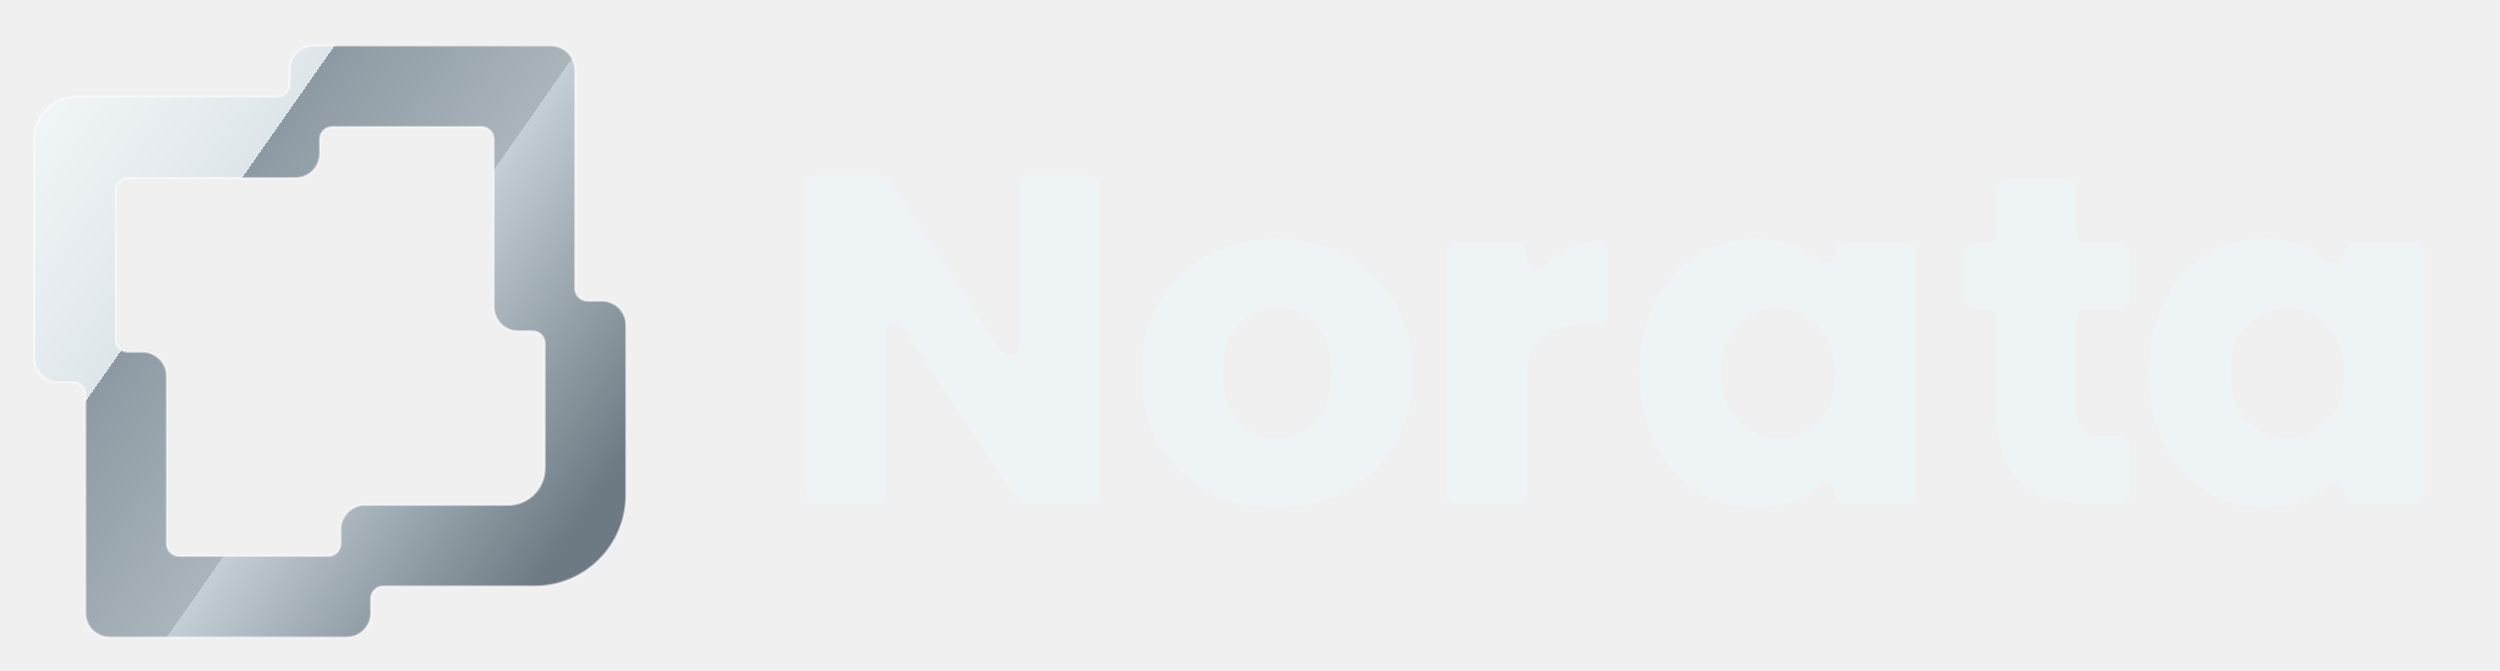
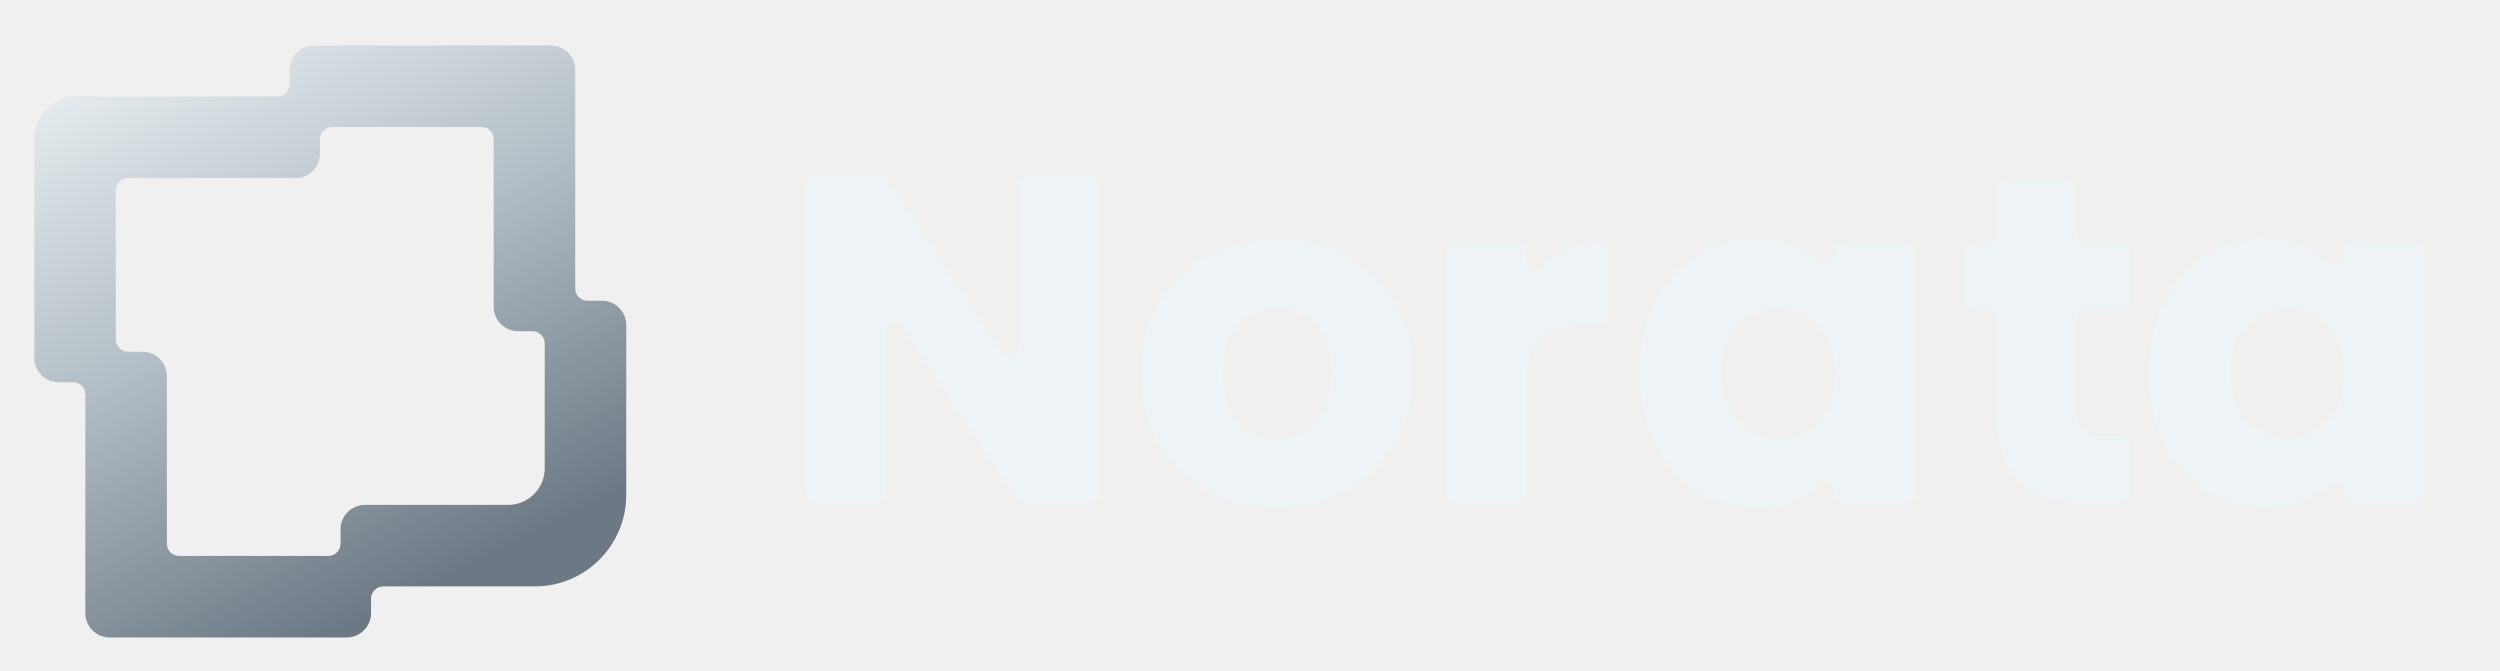
<svg xmlns="http://www.w3.org/2000/svg" viewBox="24 32 205 55" overflow="visible">
  <defs>
    <path id="obsidiana-isl" d="M224.919,110.004h-5.319c-2.476,0-4.487-2.011-4.487-4.487V25.081c0-4.947-4.027-8.973-8.973-8.973h-87.162c-4.947,0-8.973,4.027-8.973,8.973v5.319c0,2.476-2.011,4.487-4.487,4.487H31.811c-8.658,0-15.703,7.046-15.703,15.703v80.436c0,4.947,4.027,8.973,8.973,8.973h5.319c2.476,0,4.487,2.011,4.487,4.487v80.432c0,4.947,4.027,8.973,8.973,8.973h87.166c4.947,0,8.973-4.027,8.973-8.973v-5.319c0-2.476,2.011-4.487,4.487-4.487h55.755c18.556,0,33.65-15.094,33.65-33.65v-62.485c0-4.947-4.027-8.973-8.973-8.973ZM55.91,128.783h-5.319c-2.476,0-4.487-2.011-4.487-4.487v-54.927c0-2.476,2.011-4.487,4.487-4.487h61.657c4.947,0,8.973-4.027,8.973-8.973v-5.319c0-2.476,2.011-4.487,4.487-4.487h54.923c2.476,0,4.487,2.011,4.487,4.487v61.657c0,4.947,4.027,8.973,8.973,8.973h5.319c2.476,0,4.487,2.011,4.487,4.487v45.949c0,7.422-6.038,13.46-13.46,13.46h-52.679c-4.947,0-8.973,4.027-8.973,8.973v5.319c0,2.476-2.011,4.487-4.487,4.487h-54.927c-2.476,0-4.487-2.011-4.487-4.487v-61.653c0-4.947-4.027-8.973-8.973-8.973Z" transform="translate(23.221 32.140) scale(0.22289)" fill-rule="evenodd" />
-     <linearGradient id="obsidiana-o" x1="0" y1="0" x2="1" y2="0.7">
-       <stop offset="0" stop-color="#f4f8fa" />
-       <stop offset=".34" stop-color="#dfe6ea" />
-       <stop offset=".34" stop-color="#8e9aa3" />
-       <stop offset=".62" stop-color="#a9b4bb" />
-       <stop offset=".62" stop-color="#c3ced5" />
-       <stop offset="1" stop-color="#6e7a83" />
+     <linearGradient id="obsidiana-c" x1="0" y1="0" x2="0.5" y2="1">
+       <stop offset="0" stop-color="#eef3f5" />
+       <stop offset=".5" stop-color="#b3bec6" />
+       <stop offset="1" stop-color="#6c7883" />
    </linearGradient>
  </defs>
-   <use href="#obsidiana-isl" fill="url(#obsidiana-o)" stroke="#fff" stroke-opacity=".5" stroke-width="0.85" />
+   <use href="#obsidiana-isl" fill="url(#obsidiana-c)" />
  <g fill="#eef3f5" style="color:#eef3f5">
    <path d="M113.316,73.314h-5.288c-.278,0-.538-.14-.691-.372l-9.209-13.942c-.453-.685-1.519-.365-1.519.456v13.03c0,.457-.371.828-.828.828h-4.905c-.457,0-.828-.371-.828-.828v-25.279c0-.457.371-.828.828-.828h5.287c.279,0,.539.14.692.373l9.208,14.005c.452.687,1.52.367,1.52-.455v-13.096c0-.457.371-.828.828-.828h4.905c.457,0,.828.371.828.828v25.279c0,.457-.371.828-.828.828Z" fill="currentColor" />
    <path d="M122.988,72.278c-1.675-.895-2.993-2.174-3.952-3.837-.959-1.663-1.439-3.607-1.439-5.832,0-2.2.486-4.137,1.458-5.813.971-1.675,2.302-2.96,3.99-3.856,1.688-.895,3.581-1.343,5.678-1.343s3.99.448,5.678,1.343c1.688.896,3.018,2.181,3.991,3.856.971,1.676,1.458,3.613,1.458,5.813s-.492,4.138-1.477,5.813c-.985,1.676-2.328,2.961-4.029,3.856-1.702.896-3.601,1.343-5.698,1.343s-3.984-.447-5.66-1.343ZM131.851,66.561c.883-.921,1.324-2.238,1.324-3.952s-.429-3.031-1.286-3.952c-.857-.921-1.912-1.381-3.165-1.381-1.279,0-2.34.454-3.185,1.362-.844.908-1.266,2.232-1.266,3.971,0,1.714.416,3.031,1.247,3.952.831.921,1.874,1.381,3.127,1.381s2.321-.461,3.204-1.381Z" fill="currentColor" />
    <path transform="translate(-42.51,0)" d="M194.558,52.691c.891-.524,1.859-.846,2.903-.965.495-.056.934.329.934.828v5.237c0,.457-.371.828-.828.828h-.976c-1.637,0-2.865.352-3.683,1.055-.819.704-1.228,1.938-1.228,3.703v9.11c0,.457-.371.828-.828.828h-4.905c-.457,0-.828-.371-.828-.828v-19.754c0-.457.371-.828.828-.828h4.905c.457,0,.828.371.828.828v.475c0,.731.865,1.088,1.398.589.452-.422.945-.791,1.479-1.106Z" fill="currentColor" />
    <path d="M201.443,56.777c.831-1.662,1.963-2.941,3.395-3.837,1.433-.895,3.031-1.343,4.796-1.343,1.509,0,2.833.307,3.971.921.455.246.868.522,1.24.829.556.459,1.388.112,1.388-.609v-.005c0-.457.371-.828.828-.828h4.905c.457,0,.828.371.828.828v19.754c0,.457-.371.828-.828.828h-4.905c-.457,0-.828-.371-.828-.828v-.034c0-.718-.829-1.07-1.382-.612-.386.32-.814.607-1.285.861-1.138.614-2.462.921-3.971.921-1.739,0-3.325-.454-4.758-1.362-1.433-.908-2.565-2.2-3.395-3.875-.832-1.675-1.247-3.613-1.247-5.813s.416-4.131,1.247-5.794ZM214.872,58.734c-1.182-1.231-2.698-1.662-4.553-1.291-.064.013-.131.032-.191.056-2.171.851-3.255,2.542-3.255,5.071,0,1.637.454,2.935,1.362,3.894,1.192,1.26,2.728,1.693,4.604,1.297.066-.014.136-.035.198-.061,2.131-.885,3.198-2.583,3.198-5.092,0-1.637-.454-2.929-1.362-3.875Z" fill="currentColor" />
    <path transform="translate(42.51,0)" d="M156.12,68.579v3.907c0,.457-.371.828-.828.828h-2.51c-2.379,0-4.234-.582-5.564-1.746-1.33-1.164-1.995-3.063-1.995-5.698v-7.69c0-.457-.371-.828-.828-.828h-.953c-.457,0-.828-.371-.828-.828v-3.792c0-.457.371-.828.828-.828h.953c.457,0,.828-.371.828-.828v-3.562c0-.457.371-.828.828-.828h4.905c.457,0,.828.371.828.828v3.562c0,.457.371.828.828.828h2.641c.457,0,.828.371.828.828v3.792c0,.457-.371.828-.828.828h-2.641c-.457,0-.828.371-.828.828v7.767c0,.64.153,1.1.46,1.381.307.282.818.422,1.535.422h1.512c.457,0,.828.371.828.828Z" fill="currentColor" />
    <path d="M159.707,56.777c.831-1.662,1.963-2.941,3.395-3.837,1.433-.895,3.031-1.343,4.796-1.343,1.509,0,2.833.307,3.971.921.455.246.868.522,1.24.829.556.459,1.388.112,1.388-.609v-.005c0-.457.371-.828.828-.828h4.905c.457,0,.828.371.828.828v19.754c0,.457-.371.828-.828.828h-4.905c-.457,0-.828-.371-.828-.828v-.034c0-.718-.829-1.07-1.382-.612-.386.32-.814.607-1.285.861-1.138.614-2.462.921-3.971.921-1.739,0-3.325-.454-4.758-1.362-1.433-.908-2.565-2.2-3.395-3.875-.832-1.675-1.247-3.613-1.247-5.813s.416-4.131,1.247-5.794ZM173.136,58.734c-1.182-1.231-2.698-1.662-4.553-1.291-.064.013-.131.032-.191.056-2.171.851-3.255,2.542-3.255,5.071,0,1.637.454,2.935,1.362,3.894,1.192,1.26,2.728,1.693,4.604,1.297.066-.014.136-.035.198-.061,2.131-.885,3.198-2.583,3.198-5.092,0-1.637-.454-2.929-1.362-3.875Z" fill="currentColor" />
  </g>
</svg>
